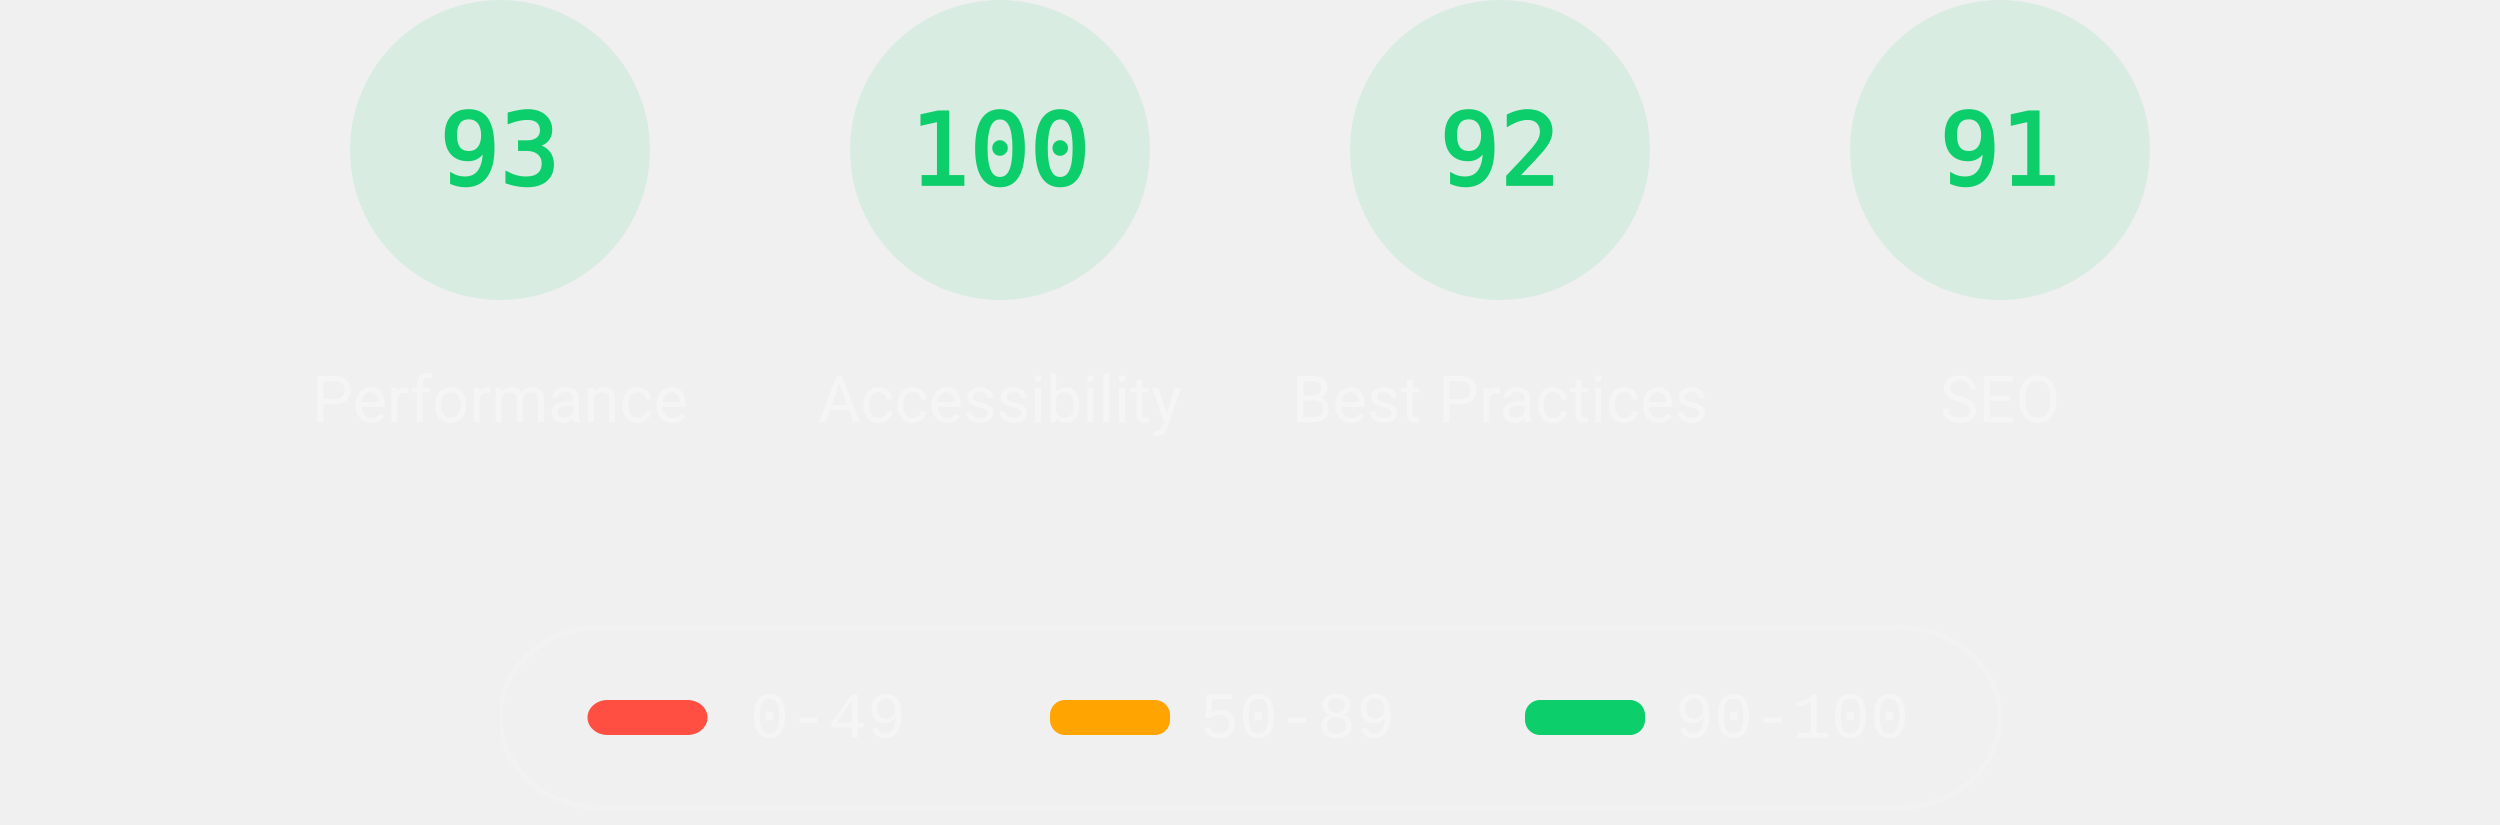
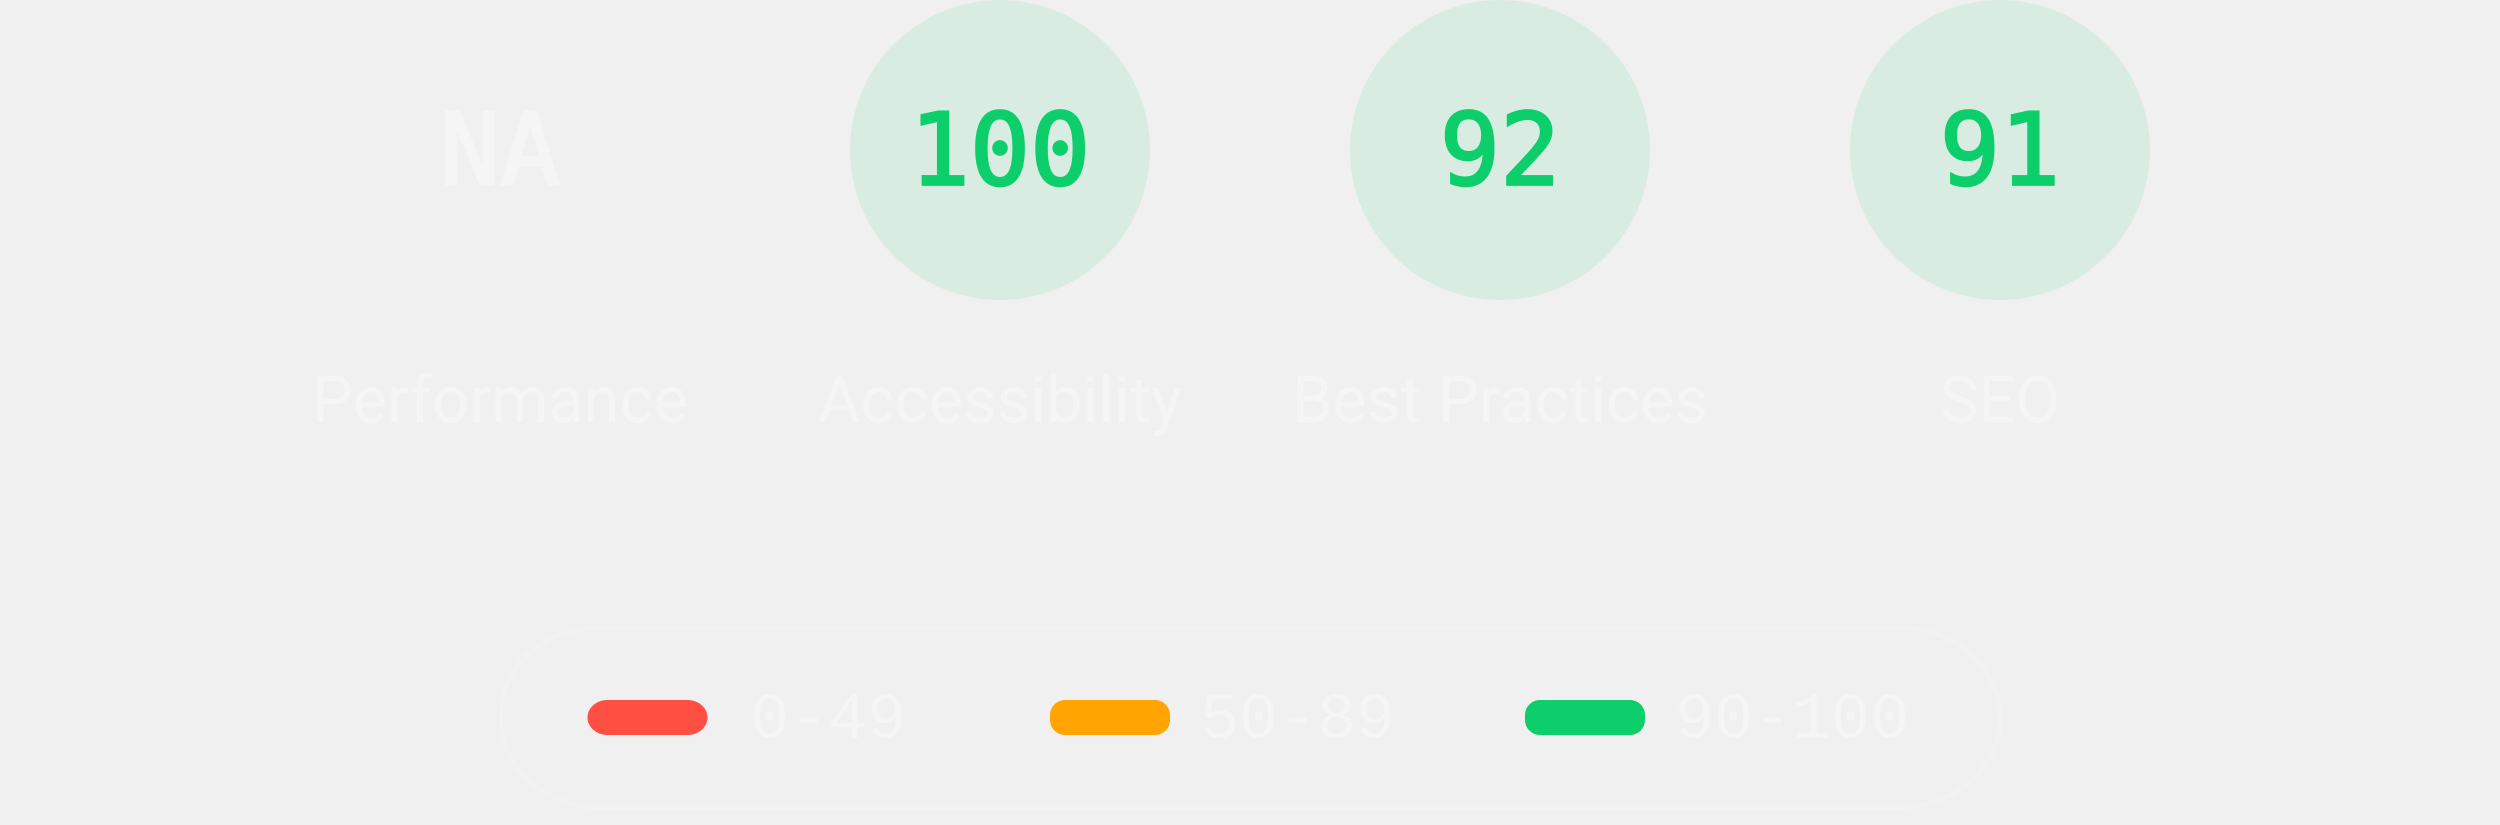
<svg xmlns="http://www.w3.org/2000/svg" class="theme--dark" fill="none" width="1000" height="330">
  <style>
			.gauge-base {
				opacity: 0.1
			}

			.gauge-arc {
				fill: none;
				animation-delay: 250ms;
				stroke-linecap: round;
				transform: rotate(-90deg);
				transform-origin: 100px 60px;
				animation: load-gauge 1s ease forwards
			}

			.guage-text {
				font-size: 40px;
				font-family: monospace;
				text-align: center
			}

			.guage-red {
				color: #ff4e42;
				fill: #ff4e42;
				stroke: #ff4e42
			}
			.guage-orange {
				color: #ffa400;
				fill: #ffa400;
				stroke: #ffa400
			}
			.guage-green {
				color: #0cce6b;
				fill: #0cce6b;
				stroke: #0cce6b
			}
			.theme--agnostic .guage-undefined {
				color: #5c5c5c;
				fill: #5c5c5c;
				stroke: #5c5c5c
			}
			.theme--light .guage-undefined {
				color: #1e1e1e;
				fill: #1e1e1e;
				stroke: #1e1e1e
			}
			.theme--dark .guage-undefined {
				color: #f5f5f5;
				fill: #f5f5f5;
				stroke: #f5f5f5
			}

			.guage-title {
				stroke: none;
				font-size: 26px;
				line-height: 26px;
				font-family: Roboto, Halvetica, Arial, sans-serif
			}
			.metric.guage-title {
				font-family: 'Courier New', Courier, monospace
			}
			.theme--agnostic .guage-title {
				color: #737373;
				fill: #737373
			}
			.theme--light .guage-title {
				color: #212121;
				fill: #212121
			}
			.theme--dark .guage-title {
				color: #f5f5f5;
				fill: #f5f5f5
			}

			@keyframes load-gauge {
				from {
					stroke-dasharray: 0 352.858
				}
			}
			.lh-gauge--pwa__disc {
				fill: #e0e0e0
			}
			.lh-gauge--pwa__logo {
				position: relative;
				fill: #b0b0b0
			}
			.lh-gauge--pwa__invisible {
				display: none
			}
			.lh-gauge--pwa__visible {
				display: inline
			}
			.guage-invisible {
				display: none
			}
			.lh-gauge--pwa__logo--primary-color {
				fill: #304ffe
			}
			.theme--agnostic .lh-gauge--pwa__logo--secondary-color {
				fill: #787878
			}
			.theme--light .lh-gauge--pwa__logo--secondary-color {
				fill: #3d3d3d
			}
			.theme--dark .lh-gauge--pwa__logo--secondary-color {
				fill: #d8b6b6
			}
			.theme--light #svg_2 {
				stroke: #00000022
			}
			.theme--agnostic #svg_2 {
				stroke: #616161
			}
			.theme--light #svg_2 {
				stroke: #00000022
			}
			.theme--dark #svg_2 {
				stroke: #f5f5f566
			}
		</style>
-   <svg class="guage-div guage-perf guage-green" viewBox="0 0 200 200" width="200" height="200" x="100" y="0">
-     <circle class="gauge-base" r="56" cx="100" cy="60" stroke-width="8" />
-     <circle class="gauge-arc guage-arc-1" r="56" cx="100" cy="60" stroke-width="8" style="stroke-dasharray: 327.228, 351.858;" />
-     <text class="guage-text" x="100px" y="60px" alignment-baseline="central" dominant-baseline="central" text-anchor="middle">93</text>
+   <svg class="guage-div guage-perf guage-undefined" viewBox="0 0 200 200" width="200" height="200" x="100" y="0">
+     <circle class="gauge-base" r="56" cx="100" cy="60" stroke-width="8" />
+     <circle class="gauge-arc guage-arc-1" r="56" cx="100" cy="60" stroke-width="8" style="stroke-dasharray: 351.858, 351.858;" />
+     <text class="guage-text" x="100px" y="60px" alignment-baseline="central" dominant-baseline="central" text-anchor="middle">NA</text>
    <text class="guage-title" x="100px" y="160px" alignment-baseline="central" dominant-baseline="central" text-anchor="middle">Performance</text>
  </svg>
  <svg class="guage-div guage-acc guage-green" viewBox="0 0 200 200" width="200" height="200" x="300" y="0">
    <circle class="gauge-base" r="56" cx="100" cy="60" stroke-width="8" />
    <circle class="gauge-arc guage-arc-2" r="56" cx="100" cy="60" stroke-width="8" style="stroke-dasharray: 351.858, 351.858;" />
    <text class="guage-text" x="100px" y="60px" alignment-baseline="central" dominant-baseline="central" text-anchor="middle">100</text>
    <text class="guage-title" x="100px" y="160px" alignment-baseline="central" dominant-baseline="central" text-anchor="middle">Accessibility</text>
  </svg>
  <svg class="guage-div guage-best guage-green" viewBox="0 0 200 200" width="200" height="200" x="500" y="0">
    <circle class="gauge-base" r="56" cx="100" cy="60" stroke-width="8" />
    <circle class="gauge-arc guage-arc-3" r="56" cx="100" cy="60" stroke-width="8" style="stroke-dasharray: 323.709, 351.858;" />
    <text class="guage-text" x="100px" y="60px" alignment-baseline="central" dominant-baseline="central" text-anchor="middle">92</text>
    <text class="guage-title" x="100px" y="160px" alignment-baseline="central" dominant-baseline="central" text-anchor="middle">Best Practices</text>
  </svg>
  <svg class="guage-div guage-seo guage-green" viewBox="0 0 200 200" width="200" height="200" x="700" y="0">
    <circle class="gauge-base" r="56" cx="100" cy="60" stroke-width="8" />
    <circle class="gauge-arc guage-arc-4" r="56" cx="100" cy="60" stroke-width="8" style="stroke-dasharray: 320.191, 351.858;" />
    <text class="guage-text" x="100px" y="60px" alignment-baseline="central" dominant-baseline="central" text-anchor="middle">91</text>
    <text class="guage-title" x="100px" y="160px" alignment-baseline="central" dominant-baseline="central" text-anchor="middle">SEO</text>
  </svg>
  <svg class="guage-div guage-pwa guage-invisible" viewBox="0 0 200 200" width="200" height="200" x="900" y="0">
    <svg viewBox="0 0 60 60" width="112" height="112" x="44" y="4">
      <defs>
        <linearGradient id="lh-gauge--pwa__check-circle__gradient-0" x1="50%" y1="0%" x2="50%" y2="100%">
          <stop stop-color="#00C852" offset="0%" />
          <stop stop-color="#009688" offset="100%" />
        </linearGradient>
        <linearGradient id="lh-gauge--pwa__installable__shadow-gradient-0" x1="76.056%" x2="24.111%" y1="82.995%" y2="24.735%">
          <stop stop-color="#A5D6A7" offset="0%" />
          <stop stop-color="#80CBC4" offset="100%" />
        </linearGradient>
        <linearGradient id="lh-gauge--pwa__fast-reliable__shadow-gradient-0" x1="76.056%" y1="82.995%" x2="25.678%" y2="26.493%">
          <stop stop-color="#64B5F6" offset="0%" />
          <stop stop-color="#2979FF" offset="100%" />
        </linearGradient>
        <g id="lh-gauge--pwa__fast-reliable-badge-0">
          <circle fill="#FFFFFF" cx="10" cy="10" r="10" />
          <path fill="#304FFE" d="M10 3.58l5.25 2.34v3.5c0 3.23-2.24 6.26-5.25 7-3.01-.74-5.25-3.77-5.25-7v-3.5L10 3.58zm-.47 10.74l2.76-4.83.03-.07c.04-.08 0-.24-.22-.24h-1.64l.47-3.26h-.47l-2.7 4.77c-.02.01.05-.1-.04.05-.09.16-.1.31.18.31h1.63l-.47 3.27h.47z" />
        </g>
        <g id="lh-gauge--pwa__installable-badge-0">
          <circle fill="#FFFFFF" cx="10" cy="10" r="10" />
          <path fill="#009688" d="M10 4.167A5.835 5.835 0 0 0 4.167 10 5.835 5.835 0 0 0 10 15.833 5.835 5.835 0 0 0 15.833 10 5.835 5.835 0 0 0 10 4.167zm2.917 6.416h-2.334v2.334H9.417v-2.334H7.083V9.417h2.334V7.083h1.166v2.334h2.334v1.166z" />
        </g>
      </defs>
      <g stroke="none" fill-rule="nonzero">
        <circle class="lh-gauge--pwa__disc" cx="30" cy="30" r="30" />
        <g class="lh-gauge--pwa__logo">
          <path d="M35.66 19.39l.7-1.75h2L37.4 15 38.6 12l3.4 9h-2.51l-.58-1.61z" />
          <path d="M33.52 21l3.65-9h-2.42l-2.5 5.82L30.5 12h-1.86l-1.9 5.82-1.35-2.65-1.21 3.72L25.4 21h2.38l1.72-5.2 1.64 5.2z" />
          <path fill-rule="nonzero" d="M20.3 17.91h1.48c.45 0 .85-.05 1.2-.15l.39-1.18 1.07-3.3a2.64 2.64 0 0 0-.28-.37c-.55-.6-1.36-.91-2.42-.91H18v9h2.3V17.9zm1.96-3.84c.22.22.33.5.33.87 0 .36-.1.65-.29.87-.2.23-.59.35-1.15.35h-.86v-2.41h.87c.52 0 .89.1 1.1.32z" />
        </g>
        <rect class="lh-gauge--pwa__component lh-gauge--pwa__na-line lh-gauge--pwa__invisible" fill="#FFFFFF" x="20" y="32" width="20" height="4" rx="2" />
        <g class="lh-gauge--pwa__component lh-gauge--pwa__fast-reliable-badge lh-gauge--pwa__invisible" transform="translate(20, 29)">
          <path fill="url(#lh-gauge--pwa__fast-reliable__shadow-gradient-0)" d="M33.63 19.49A30 30 0 0 1 16.2 30.36L3 17.14 17.14 3l16.49 16.49z" />
          <use href="#lh-gauge--pwa__fast-reliable-badge-0" />
        </g>
        <g class="lh-gauge--pwa__component lh-gauge--pwa__installable-badge lh-gauge--pwa__invisible" transform="translate(20, 29)">
          <path fill="url(#lh-gauge--pwa__installable__shadow-gradient-0)" d="M33.629 19.487c-4.272 5.453-10.391 9.39-17.415 10.869L3 17.142 17.142 3 33.63 19.487z" />
          <use href="#lh-gauge--pwa__installable-badge-0" />
        </g>
        <g class="lh-gauge--pwa__component lh-gauge--pwa__fast-reliable-installable-badges lh-gauge--pwa__invisible">
          <g transform="translate(8, 29)">
            <path fill="url(#lh-gauge--pwa__fast-reliable__shadow-gradient-0)" d="M16.321 30.463L3 17.143 17.142 3l22.365 22.365A29.864 29.864 0 0 1 22 31c-1.942 0-3.84-.184-5.679-.537z" />
            <use href="#lh-gauge--pwa__fast-reliable-badge-0" />
          </g>
          <g transform="translate(32, 29)">
            <path fill="url(#lh-gauge--pwa__installable__shadow-gradient-0)" d="M25.982 11.84a30.107 30.107 0 0 1-13.08 15.203L3 17.143 17.142 3l8.84 8.84z" />
            <use href="#lh-gauge--pwa__installable-badge-0" />
          </g>
        </g>
        <g class="lh-gauge--pwa__component lh-gauge--pwa__check-circle lh-gauge--pwa__invisible" transform="translate(18, 28)">
          <circle fill="#FFFFFF" cx="12" cy="12" r="12" />
          <path fill="url(#lh-gauge--pwa__check-circle__gradient-0)" d="M12 2a10 10 0 1 0 0 20 10 10 0 0 0 0-20zm-2 15l-5-5 1.41-1.41L10 14.17l7.59-7.59L19 8l-9 9z" />
        </g>
      </g>
    </svg>
    <text class="guage-title" y="160px" alignment-baseline="central" dominant-baseline="central" text-anchor="middle">
      <tspan x="100px" dy="-6px">Progressive</tspan>
      <tspan x="100px" dy="30px">Web App</tspan>
    </text>
  </svg>
  <svg width="604" height="76" x="200" y="250">
    <g>
      <rect fill="none" id="canvas_background" height="80" width="604" y="-1" x="-1" />
      <g display="none" overflow="visible" y="0" x="0" height="100%" width="100%" id="canvasGrid">
        <rect fill="url(#gridpattern)" stroke-width="0" y="0" x="0" height="100%" width="100%" />
      </g>
    </g>
    <g>
      <rect fill-opacity="0" stroke-width="2" rx="40" id="svg_2" height="72" width="600" y="1" x="0" fill="#000000" />
      <rect stroke="#000" rx="8" id="svg_3" height="14" width="48" y="30" x="35" stroke-opacity="null" stroke-width="0" fill="#ff4e42" />
      <rect stroke="#000" rx="6" id="svg_4" height="14" width="48" y="30" x="220" stroke-opacity="null" stroke-width="0" fill="#ffa400" />
      <rect stroke="#000" rx="6" id="svg_5" height="14" width="48" y="30" x="410" stroke-opacity="null" stroke-width="0" fill="#0cce6b" />
      <text class="metric guage-title" xml:space="preserve" text-anchor="start" font-size="26" id="svg_6" y="45" x="100" stroke-opacity="null" stroke-width="0" stroke="#000">0-49</text>
      <text class="metric guage-title" xml:space="preserve" text-anchor="start" font-size="26" id="svg_7" y="45" x="280" stroke-opacity="null" stroke-width="0" stroke="#000">50-89</text>
      <text class="metric guage-title" xml:space="preserve" text-anchor="start" font-size="26" id="svg_8" y="45" x="470" stroke-opacity="null" stroke-width="0" stroke="#000">90-100</text>
    </g>
  </svg>
</svg>
